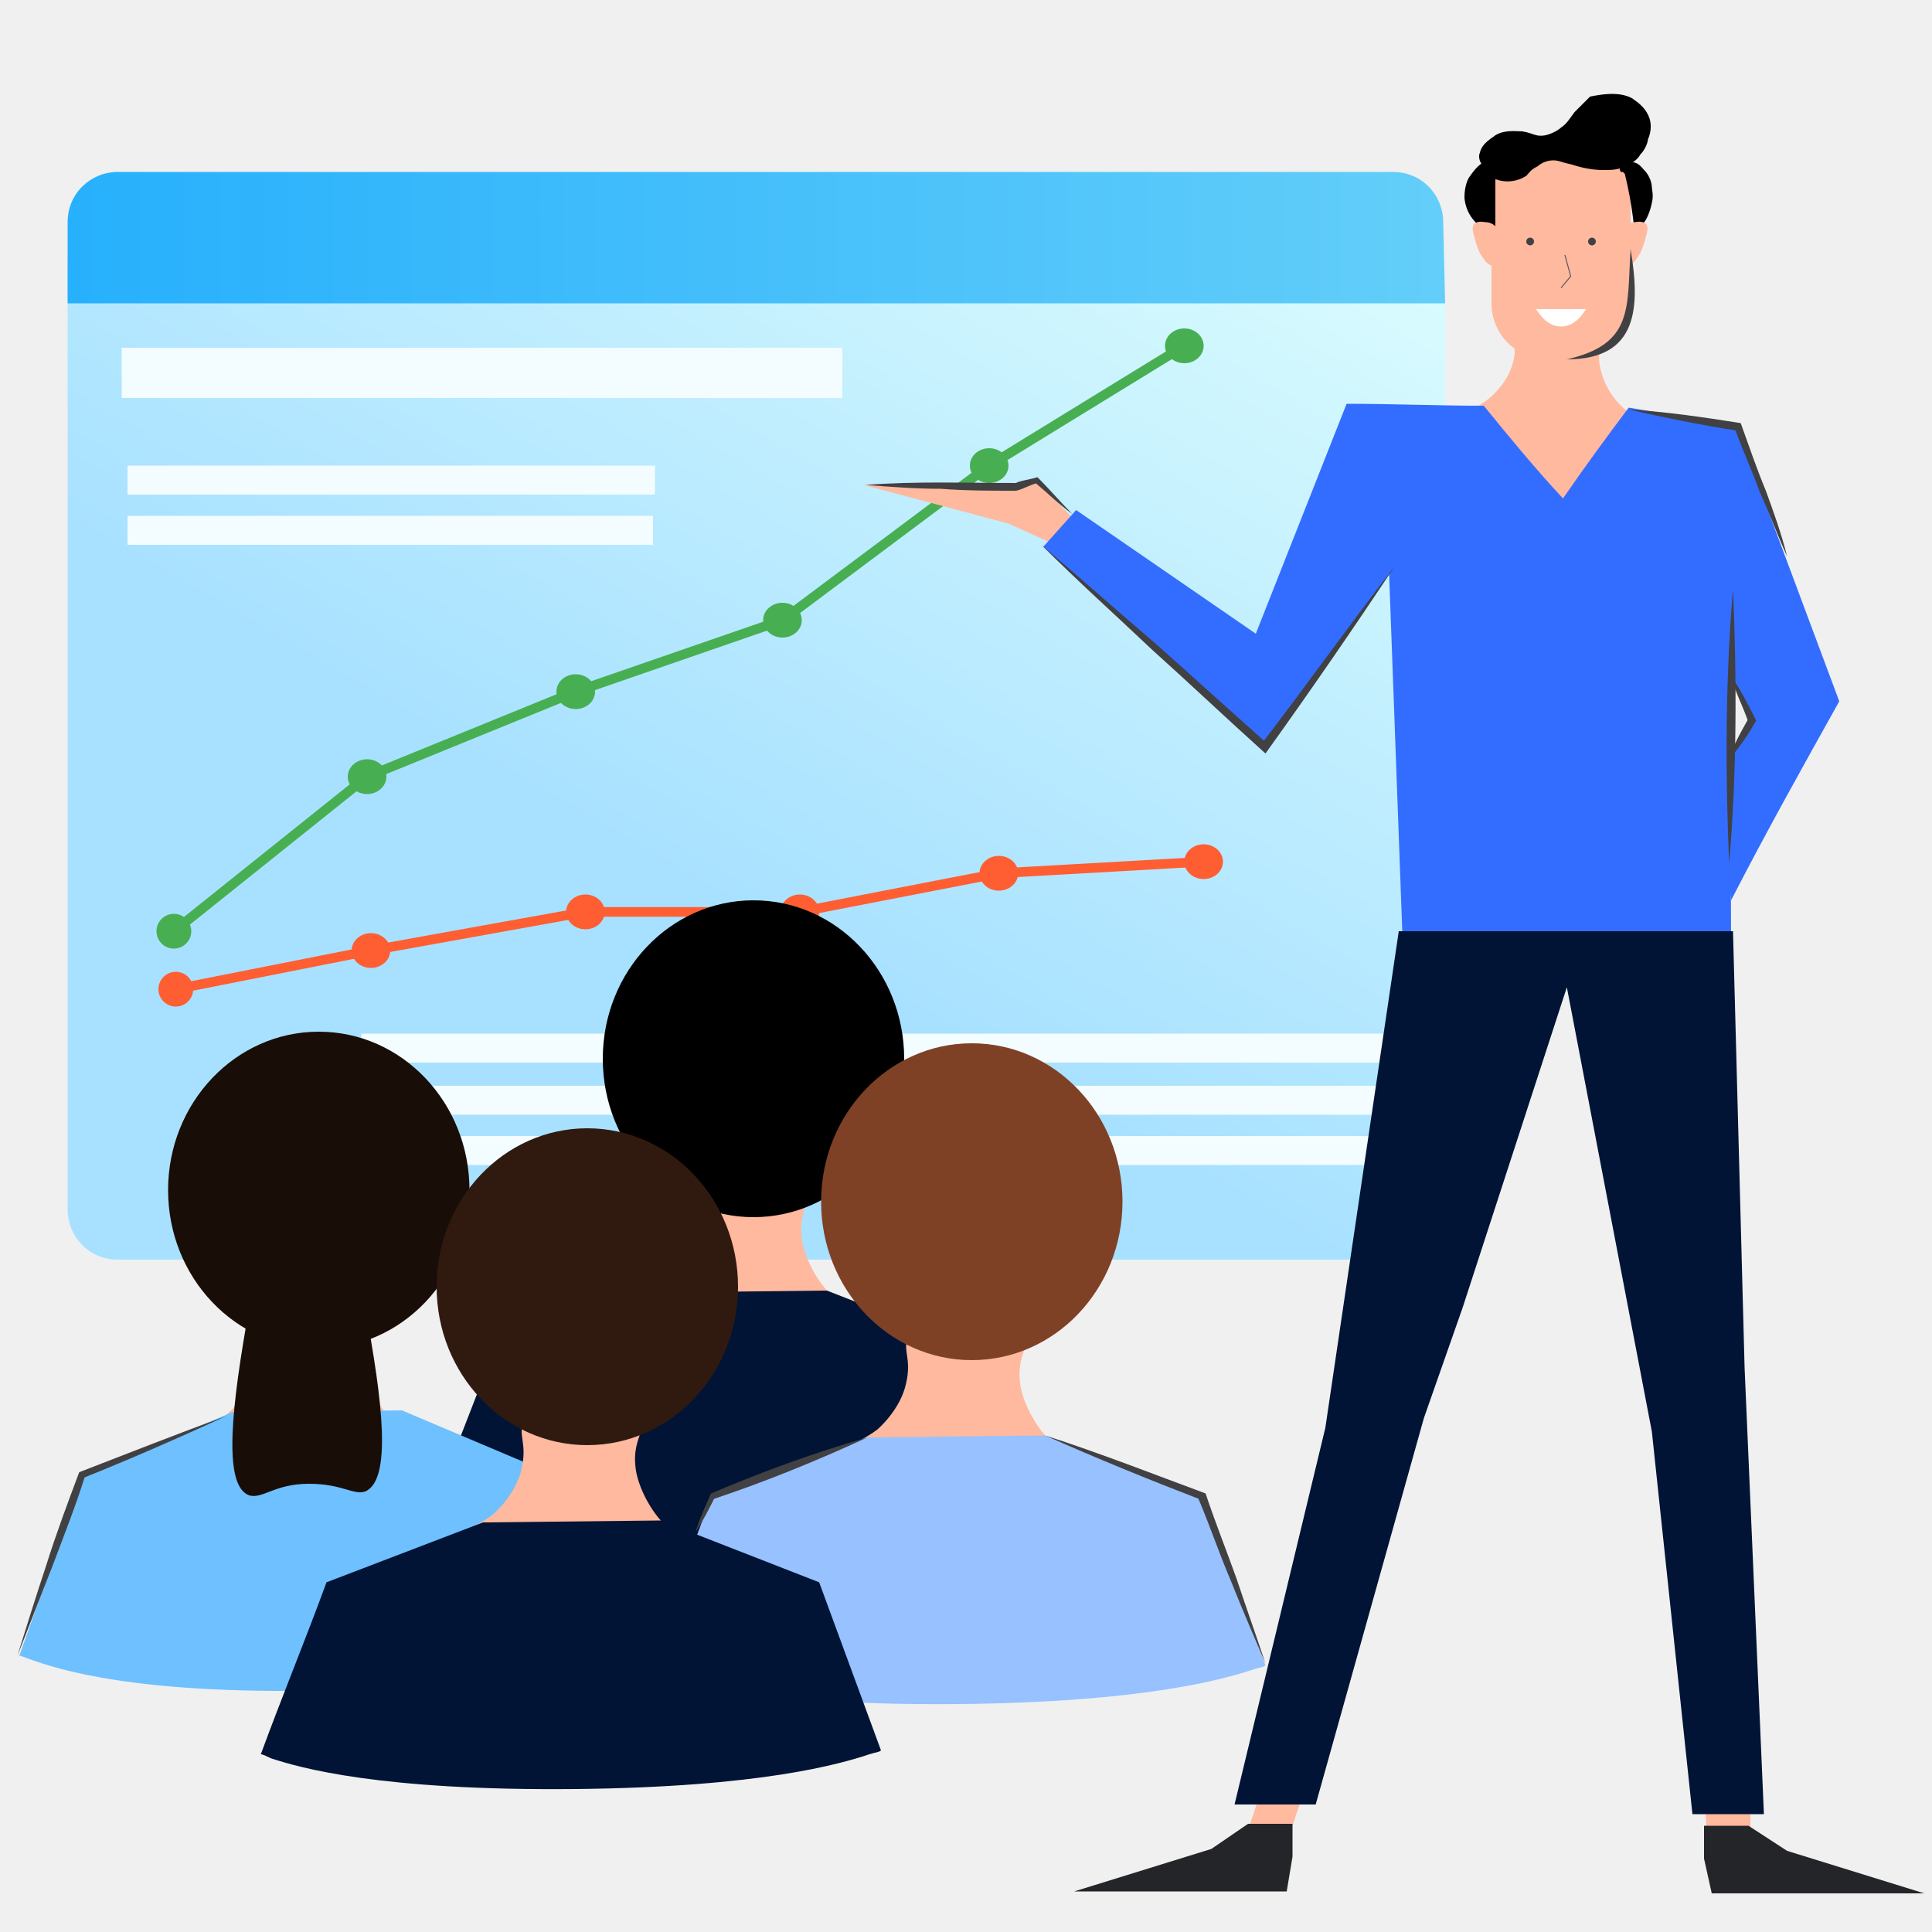
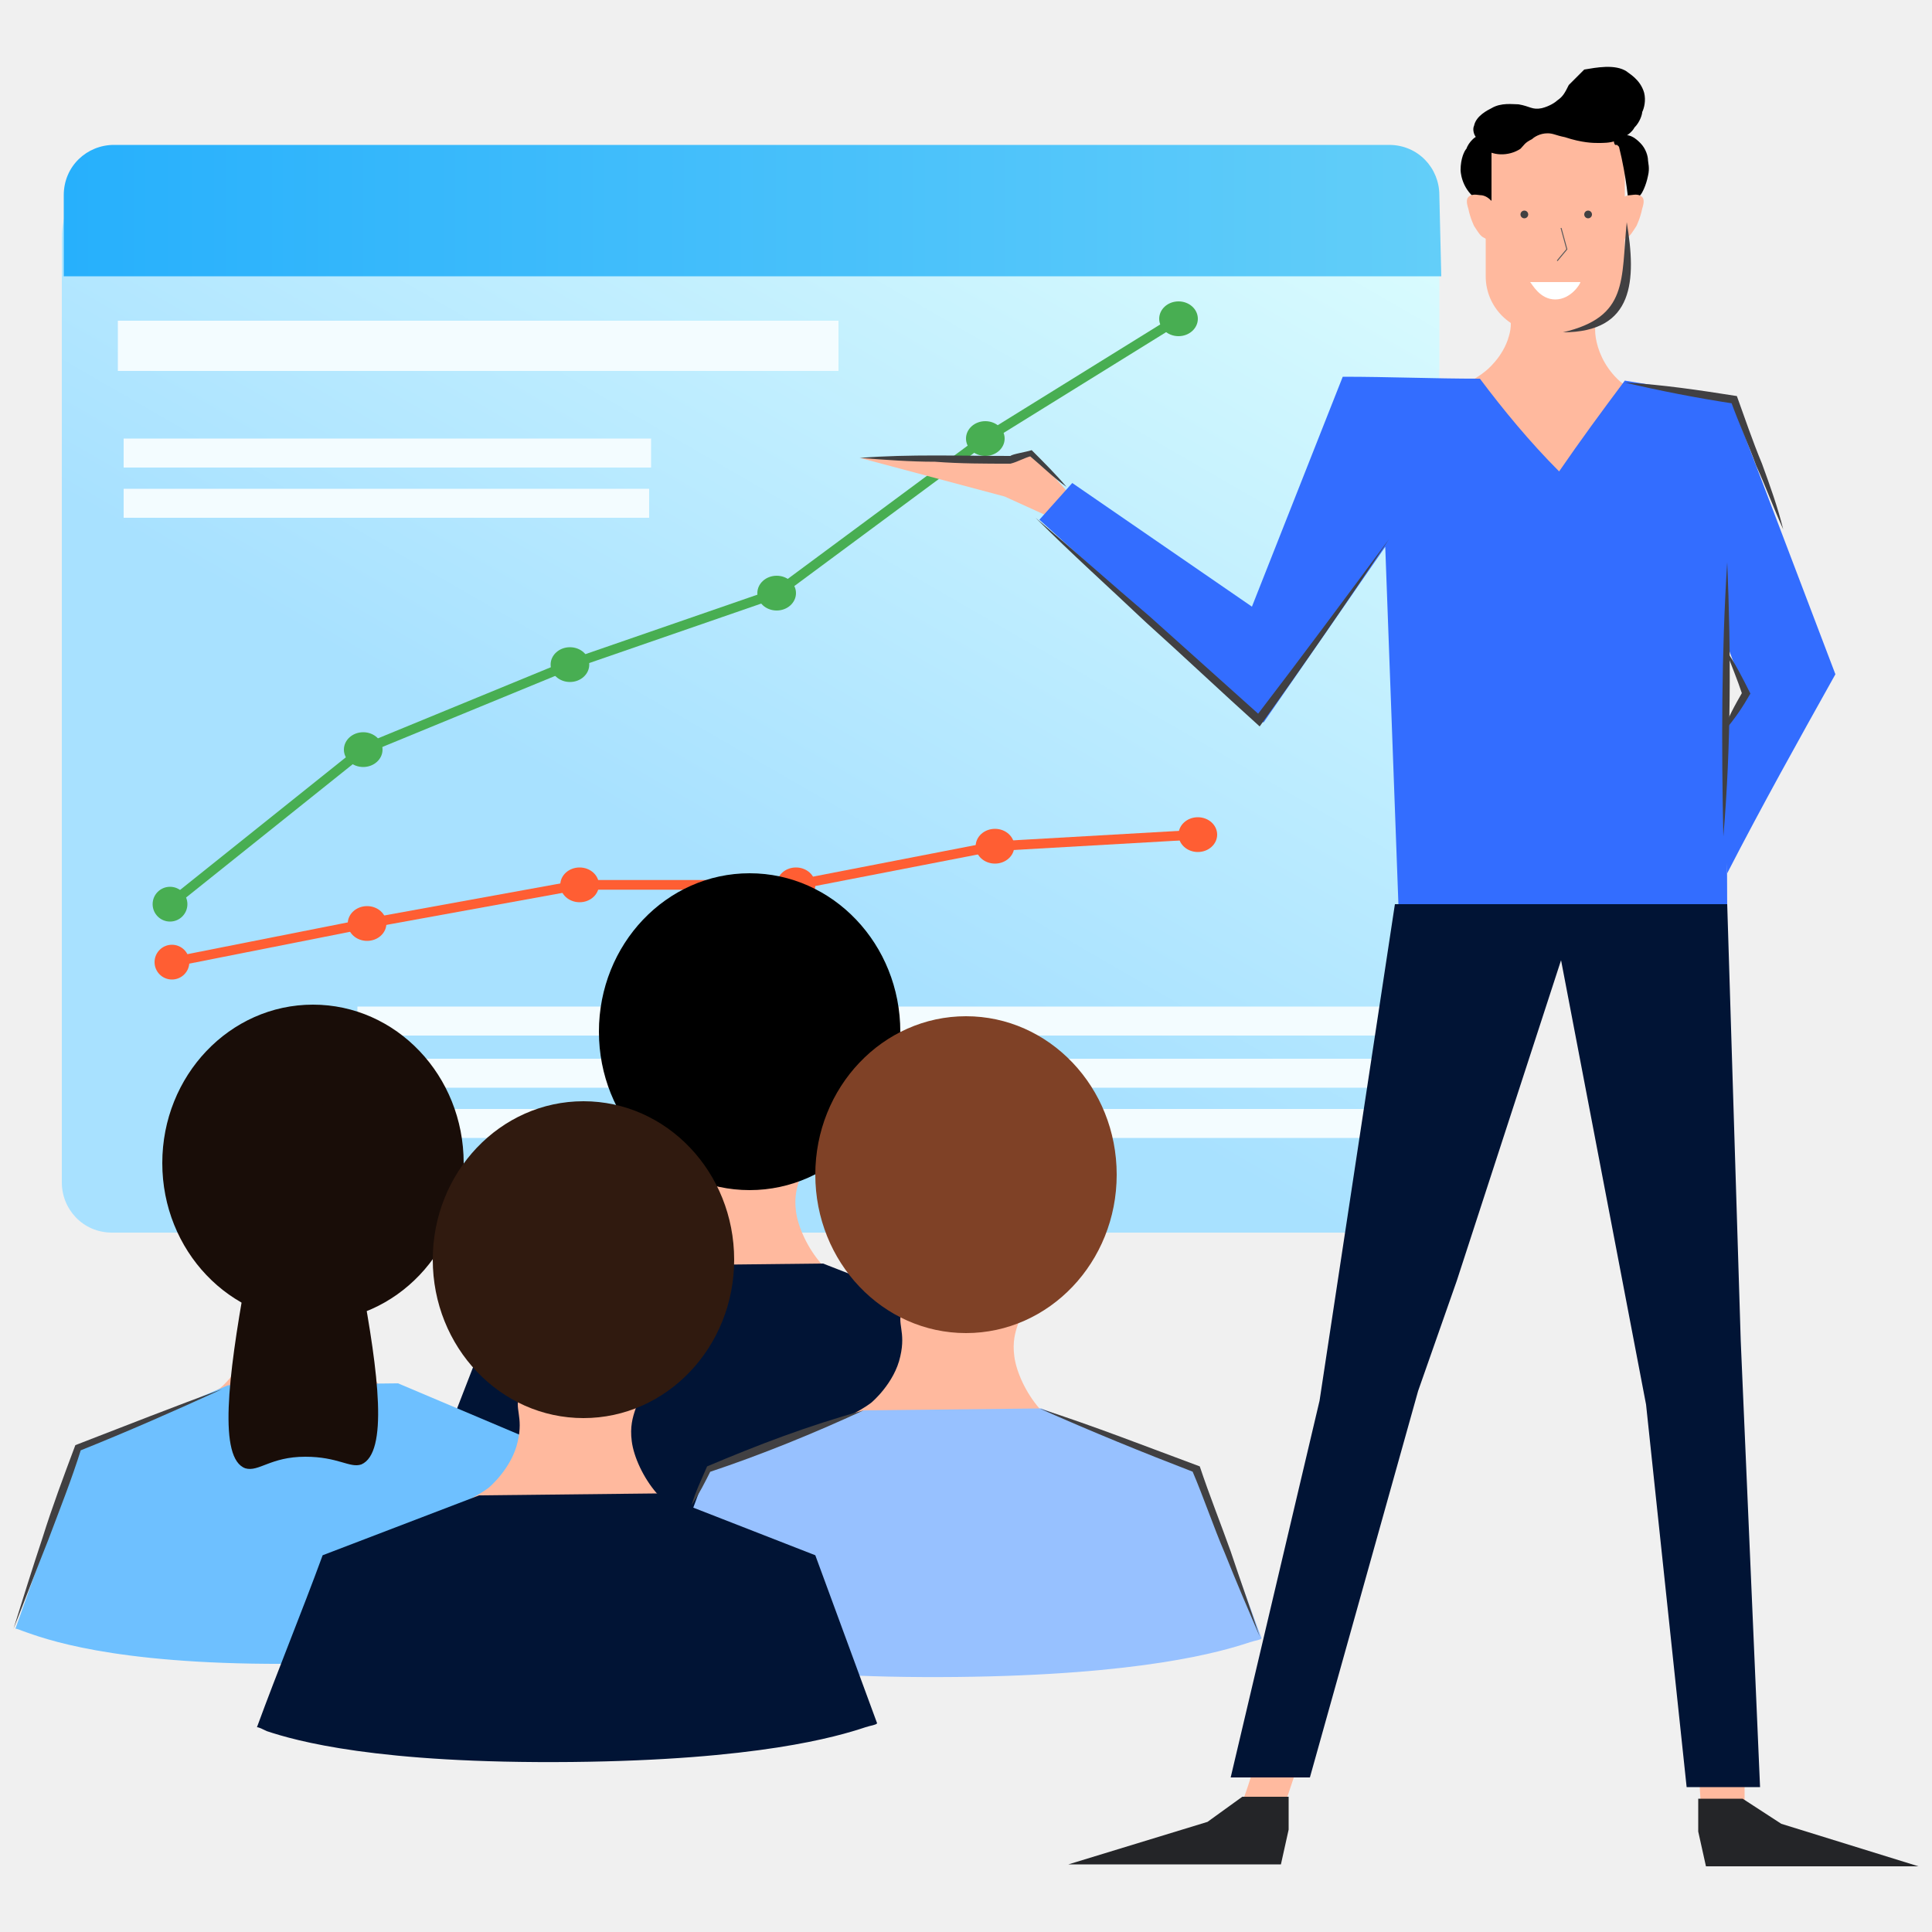
<svg xmlns="http://www.w3.org/2000/svg" version="1.1" id="Layer_1" x="0px" y="0px" viewBox="0 0 100 100" style="enable-background:new 0 0 100 100;" xml:space="preserve">
  <style type="text/css">
	.st0{fill:#FFB99E;}
	.st1{fill:#336DFF;}
	.st2{fill:url(#SVGID_1_);}
- 	.st3{fill:url(#SVGID_00000163068757862457338630000004131176813669774722_);}
+ 	.st3{fill:url(#SVGID_00000158014150915907640910000013124257328064713099_);}
	.st4{fill:#F3FCFF;}
	.st5{fill:#48AE52;}
	.st6{fill:none;stroke:#48AE52;stroke-width:0.5;stroke-miterlimit:10;}
	.st7{fill:#FF5E33;}
	.st8{fill:none;stroke:#FF5E33;stroke-width:0.5;stroke-miterlimit:10;}
	.st9{fill:#011435;}
	.st10{fill:#7F4126;}
	.st11{fill:#97C1FF;}
	.st12{fill:#FFBA9F;}
	.st13{fill:#242528;}
	.st14{fill:#FFFFFF;}
	.st15{fill:none;stroke:#58595B;stroke-width:5.000000e-02;stroke-miterlimit:10;}
	.st16{fill:#414042;}
	.st17{fill:#190D08;}
	.st18{fill:#6EC0FF;}
	.st19{fill:#301A0F;}
</style>
-   <path class="st0" d="M83,16.8c0.3,0.5-0.4,0.9-0.2,2.1c0.1,0.6,0.4,1.4,1.1,2.1c0.4,0.4,0.5,0.3,0.5,0.5c0.3,0.7-1.1,1.4-2.2,3.1  c-1.1,1.6-1.1,2.9-1.5,2.9c-0.5,0-0.4-1.3-1.6-3.2c-0.6-0.9-1-1.6-1.9-2.1c-0.6-0.4-1.2-0.5-1.2-0.8c0-0.2,0.5-0.3,1.1-0.8  c0,0,0.9-0.7,1.2-1.8c0.3-1-0.2-1.3,0.1-1.8C79,15.7,82.5,15.6,83,16.8z" />
-   <path class="st0" d="M80.1,18.6h1.4c1.6,0,2.9-1.3,2.9-2.9V10c0-1.6-1.3-2.9-2.9-2.9h-1.4c-1.6,0-2.9,1.3-2.9,2.9v5.7  C77.2,17.3,78.5,18.6,80.1,18.6z" />
-   <path d="M84.4,12.1c0.2-0.1,0.4-0.3,0.7-0.6c0.1-0.1,0.3-0.5,0.4-1c0.1-0.4,0-0.7,0-0.8c0-0.2-0.1-0.6-0.4-0.9  c-0.1-0.1-0.3-0.4-0.6-0.4c-0.2,0-0.3,0-0.3,0c0,0-0.1-0.1-0.2,0c-0.2,0.1-0.2,0.4-0.1,0.5c0,0,0,0,0.1,0c0,0,0.1,0.1,0.1,0.1  c0.4,1.6,0.5,3,0.5,3C84.3,11.9,84.4,12,84.4,12.1z" />
-   <path class="st0" d="M84,11.8c0.1-0.1,0.3-0.3,0.6-0.3c0.1,0,0.4-0.1,0.6,0.1c0.1,0.1,0.1,0.3,0,0.6c-0.1,0.5-0.3,0.9-0.3,0.9  c-0.2,0.3-0.3,0.5-0.5,0.6c-0.2,0.1-0.3,0.2-0.5,0.1C83.4,13.7,83.4,12.4,84,11.8z" />
-   <path d="M84.5,5.1c0.1,0.1,0.7,0.4,0.9,1.1c0.1,0.4,0,0.8-0.1,1c0,0.1-0.1,0.5-0.4,0.8c-0.1,0.2-0.4,0.5-1,0.7  c-0.3,0.1-0.6,0.1-0.9,0.1c-0.2,0-0.8,0-1.7-0.3c-0.5-0.1-0.6-0.2-0.9-0.2c-0.4,0-0.7,0.2-0.8,0.3c-0.4,0.2-0.4,0.3-0.6,0.5  c-0.6,0.4-1.5,0.4-2-0.1c-0.2-0.2-0.2-0.4-0.3-0.5c-0.1-0.1-0.2-0.4-0.1-0.6c0.1-0.5,0.7-0.8,0.8-0.9c0.5-0.3,1.1-0.2,1.4-0.2  c0.6,0.1,0.7,0.3,1.2,0.2c0.4-0.1,0.7-0.3,0.8-0.4c0.3-0.2,0.4-0.4,0.7-0.8c0.2-0.2,0.5-0.5,0.8-0.8C82.8,4.9,83.8,4.7,84.5,5.1z" />
-   <path d="M77.4,12.1c-0.2-0.1-0.5-0.2-0.8-0.4c0,0,0,0,0,0c-0.8-0.6-0.8-1.5-0.8-1.5c0-0.6,0.2-1,0.3-1.1c0.2-0.3,0.6-0.8,0.9-0.7  c0,0,0.2,0.1,0.2,0.5c0,0,0.1-0.1,0.2-0.1c0.2,0,0.2,0.3,0.2,0.4c0,0,0,0-0.1,0c0,0,0,0-0.1,0.1C77.4,9.6,77.4,11.9,77.4,12.1z" />
-   <path class="st0" d="M77.5,11.8c-0.1-0.1-0.3-0.3-0.6-0.3c-0.1,0-0.4-0.1-0.6,0.1c-0.1,0.1-0.1,0.3,0,0.6c0.1,0.5,0.3,0.9,0.3,0.9  c0.2,0.3,0.3,0.5,0.5,0.6c0.2,0.1,0.3,0.2,0.5,0.1C78.1,13.7,78.1,12.4,77.5,11.8z" />
-   <path class="st1" d="M84.1,21.5l5.8,0.6l5.3,14.2c-1.9,3.4-3.8,6.8-5.6,10.3l-0.5-6.7l1.4-2.7L89.3,34l-5-6.4L84.1,21.5z" />
  <g>
-     <linearGradient id="SVGID_1_" gradientUnits="userSpaceOnUse" x1="18.922" y1="29.045" x2="59.516" y2="99.356" gradientTransform="matrix(1 0 0 -1 0 102)">
-       <stop offset="0.394" style="stop-color:#A8E1FF" />
-       <stop offset="1" style="stop-color:#DCFDFE" />
-     </linearGradient>
-     <path class="st2" d="M72.1,65.2h-66c-1.5,0-2.6-1.2-2.6-2.6V13.7c0-2.2,1.7-3.9,3.9-3.9h63.5c2.2,0,3.9,1.8,3.9,3.9v48.8   C74.8,64,73.6,65.2,72.1,65.2z" />
-     <linearGradient id="SVGID_00000094599293152487851320000012733477533969866122_" gradientUnits="userSpaceOnUse" x1="3.49" y1="89.705" x2="74.78" y2="89.705" gradientTransform="matrix(1 0 0 -1 0 102)">
-       <stop offset="1.978731e-03" style="stop-color:#27B0FC" />
-       <stop offset="1" style="stop-color:#63CEF9" />
-     </linearGradient>
-     <path style="fill:url(#SVGID_00000094599293152487851320000012733477533969866122_);" d="M74.8,15.7H3.5v-4.2   c0-1.5,1.2-2.6,2.6-2.6h66c1.5,0,2.6,1.2,2.6,2.6L74.8,15.7L74.8,15.7z" />
-     <rect x="6.6" y="24.1" class="st4" width="27.3" height="1.5" />
-     <rect x="6.3" y="18" class="st4" width="37.3" height="2.6" />
-     <rect x="6.6" y="26.7" class="st4" width="27.2" height="1.5" />
-     <rect x="18.7" y="53.5" class="st4" width="53.4" height="1.5" />
-     <rect x="16" y="56.2" class="st4" width="56.1" height="1.5" />
-     <rect x="11.1" y="58.8" class="st4" width="61.1" height="1.5" />
-     <ellipse class="st5" cx="9" cy="48.2" rx="0.9" ry="0.9" />
-     <ellipse class="st5" cx="19" cy="40.2" rx="1" ry="0.9" />
-     <ellipse class="st5" cx="29.8" cy="35.8" rx="1" ry="0.9" />
-     <ellipse class="st5" cx="40.5" cy="32.1" rx="1" ry="0.9" />
-     <ellipse class="st5" cx="51.2" cy="24.1" rx="1" ry="0.9" />
-     <ellipse class="st5" cx="61.3" cy="17.9" rx="1" ry="0.9" />
-     <polyline class="st6" points="9,48.2 19,40.2 29.8,35.8 40.5,32.1 51.2,24.1 61.3,17.9  " />
-     <ellipse class="st7" cx="9.1" cy="51.2" rx="0.9" ry="0.9" />
-     <ellipse class="st7" cx="19.2" cy="49.2" rx="1" ry="0.9" />
-     <ellipse class="st7" cx="30.3" cy="47.2" rx="1" ry="0.9" />
-     <ellipse class="st7" cx="41.4" cy="47.2" rx="1" ry="0.9" />
-     <ellipse class="st7" cx="51.7" cy="45.2" rx="1" ry="0.9" />
-     <ellipse class="st7" cx="62.3" cy="44.6" rx="1" ry="0.9" />
-     <polyline class="st8" points="9.1,51.2 19.2,49.2 30.3,47.2 41.4,47.2 51.7,45.2 62.3,44.6  " />
-   </g>
-   <path class="st0" d="M41.8,61.4c0.3,0.7-0.5,1.2-0.3,2.7c0.1,0.8,0.6,1.9,1.3,2.7c0.5,0.5,0.6,0.4,0.7,0.7c0.3,1-1.4,1.9-2.8,4.1  c-1.4,2.2-1.4,3.8-2,3.8c-0.6,0-0.5-1.7-2-4.2c-0.7-1.2-1.3-2.1-2.4-2.7c-0.8-0.5-1.6-0.6-1.6-1c0-0.3,0.6-0.4,1.4-1  c0,0,1.2-1,1.5-2.4c0.3-1.3-0.2-1.7,0.1-2.4C36.7,60,41.1,59.9,41.8,61.4z" />
-   <ellipse cx="39" cy="54.8" rx="7.8" ry="8.2" />
-   <path class="st9" d="M22.1,78.9c1.1-3,2.3-5.9,3.4-8.9l8.1-3.1l9.2-0.1L51,70l3.2,8.7c-0.1,0.1-0.3,0.1-0.6,0.2  c-1.5,0.5-5.6,1.7-15.2,1.8c-10.1,0.1-14.3-1.1-15.8-1.6C22.5,79.1,22.3,79,22.1,78.9z" />
-   <polygon class="st0" points="55.5,26.8 53.7,24.9 52.5,25.2 44.7,25.1 52.2,27.1 54.4,28.1 " />
-   <path class="st0" d="M53.1,68.9c0.3,0.7-0.5,1.2-0.3,2.7c0.1,0.8,0.6,1.9,1.3,2.7c0.5,0.5,0.6,0.4,0.7,0.7c0.3,1-1.4,1.9-2.8,4.1  c-1.4,2.2-1.4,3.8-2,3.8c-0.6,0-0.5-1.7-2-4.2c-0.7-1.2-1.3-2.1-2.4-2.7c-0.8-0.5-1.6-0.6-1.6-1c0-0.3,0.6-0.4,1.4-1  c0,0,1.2-1,1.5-2.4c0.3-1.3-0.2-1.7,0.1-2.4C47.9,67.5,52.3,67.4,53.1,68.9z" />
-   <ellipse class="st10" cx="50.3" cy="62.2" rx="7.8" ry="8.2" />
-   <path class="st11" d="M33.4,86.4c1.2-3,2.3-5.9,3.4-8.9l8.1-3.1l9.2-0.1l8.2,3.2l3.2,8.7c-0.1,0.1-0.3,0.1-0.6,0.2  c-1.5,0.5-5.6,1.7-15.2,1.8c-10.1,0.1-14.3-1.1-15.8-1.6C33.7,86.5,33.5,86.4,33.4,86.4z" />
-   <path class="st1" d="M76.8,21c-2.4,0-4.7-0.1-7.1-0.1L65,32.8l-9.3-6.4L54,28.3l11.6,10.5l6.3-9.1l0.7,19h17L89.5,23  c0.1-0.3,0.3-0.6,0.4-1c-1.9-0.3-3.8-0.6-5.6-0.9c-1.2,1.6-2.3,3.1-3.4,4.7C79.5,24.3,78.1,22.6,76.8,21z" />
-   <path class="st12" d="M65.5,92c-0.3,0.8-0.5,1.6-0.8,2.4c0.7,0,1.4,0.1,2.2,0.1c0.3-0.9,0.6-1.8,0.9-2.7  C66.9,91.9,66.2,91.9,65.5,92z" />
-   <polygon class="st13" points="64.6,94.4 62.7,95.7 55.6,97.9 65.7,97.9 66.6,97.9 66.9,96.1 66.9,94.4 " />
-   <path class="st0" d="M90.6,93.2c0,0.5,0,1.1,0,1.6c-0.7,0.3-1.5,0.5-2.2,0.8c-0.1-0.9-0.1-1.8-0.2-2.6  C88.9,93.1,89.7,93.2,90.6,93.2z" />
-   <polygon class="st9" points="89.7,48.2 90.3,70.8 91.3,93.9 87.6,93.9 85.5,74.1 81.1,51.1 75.7,67.7 73.7,73.4 68.1,93.4   63.9,93.4 68.6,73.9 72.4,48.2 " />
-   <path class="st14" d="M82.1,16h-2.6c0.1,0.1,0.5,0.9,1.3,0.9C81.6,16.9,82,16.1,82.1,16z" />
-   <polyline class="st15" points="81,13.2 81.3,14.3 80.8,14.9 " />
-   <circle class="st16" cx="79.2" cy="12.5" r="0.2" />
-   <circle class="st16" cx="82.4" cy="12.5" r="0.2" />
-   <g>
+     <path class="st0" d="M82.8,15.4c0.3,0.5-0.4,0.9-0.2,2.1c0.1,0.6,0.4,1.4,1.1,2.1c0.4,0.4,0.5,0.3,0.5,0.5c0.3,0.7-1.1,1.4-2.2,3.1   c-1.1,1.6-1.1,2.9-1.5,2.9c-0.5,0-0.4-1.3-1.6-3.2c-0.6-0.9-1-1.6-1.9-2.1c-0.6-0.4-1.2-0.5-1.2-0.8c0-0.2,0.5-0.3,1.1-0.8   c0,0,0.9-0.7,1.2-1.8c0.3-1-0.2-1.3,0.1-1.8C78.8,14.3,82.2,14.2,82.8,15.4z" />
+     <path class="st0" d="M79.8,17.2h1.4c1.6,0,2.9-1.3,2.9-2.9V8.6c0-1.6-1.3-2.9-2.9-2.9h-1.4c-1.6,0-2.9,1.3-2.9,2.9v5.7   C76.9,15.9,78.2,17.2,79.8,17.2z" />
+     <path d="M84.2,10.7c0.2-0.1,0.4-0.3,0.7-0.6c0.1-0.1,0.3-0.5,0.4-1c0.1-0.4,0-0.7,0-0.8c0-0.2-0.1-0.6-0.4-0.9   C84.8,7.3,84.5,7,84.2,7c-0.2,0-0.3,0-0.3,0s-0.1-0.1-0.2,0c-0.2,0.1-0.2,0.4-0.1,0.5c0,0,0,0,0.1,0l0.1,0.1c0.4,1.6,0.5,3,0.5,3   C84.1,10.5,84.2,10.6,84.2,10.7z" />
+     <path class="st0" d="M83.8,10.4c0.1-0.1,0.3-0.3,0.6-0.3c0.1,0,0.4-0.1,0.6,0.1c0.1,0.1,0.1,0.3,0,0.6c-0.1,0.5-0.3,0.9-0.3,0.9   c-0.2,0.3-0.3,0.5-0.5,0.6s-0.3,0.2-0.5,0.1C83.2,12.3,83.2,11,83.8,10.4z" />
+     <path d="M84.2,3.7c0.1,0.1,0.7,0.4,0.9,1.1c0.1,0.4,0,0.8-0.1,1c0,0.1-0.1,0.5-0.4,0.8c-0.1,0.2-0.4,0.5-1,0.7   c-0.3,0.1-0.6,0.1-0.9,0.1c-0.2,0-0.8,0-1.7-0.3c-0.5-0.1-0.6-0.2-0.9-0.2c-0.4,0-0.7,0.2-0.8,0.3c-0.4,0.2-0.4,0.3-0.6,0.5   c-0.6,0.4-1.5,0.4-2-0.1c-0.2-0.2-0.2-0.4-0.3-0.5c-0.1-0.1-0.2-0.4-0.1-0.6C76.4,6,77,5.7,77.2,5.6c0.5-0.3,1.1-0.2,1.4-0.2   c0.6,0.1,0.7,0.3,1.2,0.2c0.4-0.1,0.7-0.3,0.8-0.4C80.9,5,81,4.8,81.2,4.4c0.2-0.2,0.5-0.5,0.8-0.8C82.6,3.5,83.6,3.3,84.2,3.7z" />
+     <path d="M77.2,10.7c-0.2-0.1-0.5-0.2-0.8-0.4l0,0c-0.8-0.6-0.8-1.5-0.8-1.5c0-0.6,0.2-1,0.3-1.1C76,7.4,76.4,6.9,76.8,7   c0,0,0.2,0.1,0.2,0.5c0,0,0.1-0.1,0.2-0.1c0.2,0,0.2,0.3,0.2,0.4c0,0,0,0-0.1,0c0,0,0,0-0.1,0.1C77.2,8.2,77.2,10.5,77.2,10.7z" />
+     <path class="st0" d="M77.2,10.4c-0.1-0.1-0.3-0.3-0.6-0.3c-0.1,0-0.4-0.1-0.6,0.1c-0.1,0.1-0.1,0.3,0,0.6c0.1,0.5,0.3,0.9,0.3,0.9   c0.2,0.3,0.3,0.5,0.5,0.6s0.3,0.2,0.5,0.1C77.8,12.3,77.8,11,77.2,10.4z" />
+     <path class="st1" d="M83.8,20.1l5.8,0.6L95,34.9c-1.9,3.4-3.8,6.8-5.6,10.3l-0.5-6.7l1.4-2.7l-1.2-3.2l-5-6.4L83.8,20.1z" />
    <g>
-       <path class="st16" d="M89.7,30.5c0.2,4.7,0.2,9.5-0.2,14.2C89.3,40,89.3,35.2,89.7,30.5L89.7,30.5z" />
+       <linearGradient id="SVGID_1_" gradientUnits="userSpaceOnUse" x1="18.648" y1="1049.57" x2="59.277" y2="979.199" gradientTransform="matrix(1 0 0 1 0 -978)">
+         <stop offset="0.394" style="stop-color:#A8E1FF" />
+         <stop offset="1" style="stop-color:#DCFDFE" />
+       </linearGradient>
+       <path class="st2" d="M71.8,63.8h-66c-1.5,0-2.6-1.2-2.6-2.6V12.3c0-2.2,1.7-3.9,3.9-3.9h63.5c2.2,0,3.9,1.8,3.9,3.9v48.8    C74.6,62.6,73.3,63.8,71.8,63.8z" />
+       <linearGradient id="SVGID_00000168832721012226195890000005848288228502955166_" gradientUnits="userSpaceOnUse" x1="3.25" y1="988.87" x2="74.55" y2="988.87" gradientTransform="matrix(1 0 0 1 0 -978)">
+         <stop offset="1.978731e-03" style="stop-color:#27B0FC" />
+         <stop offset="1" style="stop-color:#63CEF9" />
+       </linearGradient>
+       <path style="fill:url(#SVGID_00000168832721012226195890000005848288228502955166_);" d="M74.6,14.3H3.3v-4.2    c0-1.5,1.2-2.6,2.6-2.6h66c1.5,0,2.6,1.2,2.6,2.6L74.6,14.3L74.6,14.3z" />
+       <rect x="6.4" y="22.7" class="st4" width="27.3" height="1.5" />
+       <rect x="6.1" y="16.6" class="st4" width="37.3" height="2.6" />
+       <rect x="6.4" y="25.3" class="st4" width="27.2" height="1.5" />
+       <rect x="18.5" y="52.1" class="st4" width="53.4" height="1.5" />
+       <rect x="15.8" y="54.8" class="st4" width="56.1" height="1.5" />
+       <rect x="10.9" y="57.4" class="st4" width="61.1" height="1.5" />
+       <ellipse class="st5" cx="8.8" cy="46.8" rx="0.9" ry="0.9" />
+       <ellipse class="st5" cx="18.8" cy="38.8" rx="1" ry="0.9" />
+       <ellipse class="st5" cx="29.5" cy="34.4" rx="1" ry="0.9" />
+       <ellipse class="st5" cx="40.2" cy="30.7" rx="1" ry="0.9" />
+       <ellipse class="st5" cx="51" cy="22.7" rx="1" ry="0.9" />
+       <ellipse class="st5" cx="61" cy="16.5" rx="1" ry="0.9" />
+       <polyline class="st6" points="8.8,46.8 18.8,38.8 29.5,34.4 40.2,30.7 51,22.7 61,16.5   " />
+       <ellipse class="st7" cx="8.9" cy="49.8" rx="0.9" ry="0.9" />
+       <ellipse class="st7" cx="19" cy="47.8" rx="1" ry="0.9" />
+       <ellipse class="st7" cx="30" cy="45.8" rx="1" ry="0.9" />
+       <ellipse class="st7" cx="41.2" cy="45.8" rx="1" ry="0.9" />
+       <ellipse class="st7" cx="51.5" cy="43.8" rx="1" ry="0.9" />
+       <ellipse class="st7" cx="62" cy="43.2" rx="1" ry="0.9" />
+       <polyline class="st8" points="8.9,49.8 19,47.8 30,45.8 41.2,45.8 51.5,43.8 62,43.2   " />
+     </g>
+     <path class="st0" d="M41.5,60c0.3,0.7-0.5,1.2-0.3,2.7c0.1,0.8,0.6,1.9,1.3,2.7c0.5,0.5,0.6,0.4,0.7,0.7c0.3,1-1.4,1.9-2.8,4.1   C39,72.4,39,74,38.5,74s-0.5-1.7-2-4.2c-0.7-1.2-1.3-2.1-2.4-2.7c-0.8-0.5-1.6-0.6-1.6-1c0-0.3,0.6-0.4,1.4-1c0,0,1.2-1,1.5-2.4   c0.3-1.3-0.2-1.7,0.1-2.4C36.5,58.6,40.8,58.5,41.5,60z" />
+     <ellipse cx="38.8" cy="53.4" rx="7.8" ry="8.2" />
+     <path class="st9" d="M21.9,77.5c1.1-3,2.3-5.9,3.4-8.9l8.1-3.1l9.2-0.1l8.2,3.2l3.2,8.7c-0.1,0.1-0.3,0.1-0.6,0.2   c-1.5,0.5-5.6,1.7-15.2,1.8c-10.1,0.1-14.3-1.1-15.8-1.6C22.2,77.7,22,77.6,21.9,77.5z" />
+     <polygon class="st0" points="55.2,25.4 53.5,23.5 52.2,23.8 44.5,23.7 52,25.7 54.2,26.7  " />
+     <path class="st0" d="M52.8,67.5c0.3,0.7-0.5,1.2-0.3,2.7c0.1,0.8,0.6,1.9,1.3,2.7c0.5,0.5,0.6,0.4,0.7,0.7c0.3,1-1.4,1.9-2.8,4.1   c-1.4,2.2-1.4,3.8-2,3.8s-0.5-1.7-2-4.2c-0.7-1.2-1.3-2.1-2.4-2.7c-0.8-0.5-1.6-0.6-1.6-1c0-0.3,0.6-0.4,1.4-1c0,0,1.2-1,1.5-2.4   c0.3-1.3-0.2-1.7,0.1-2.4C47.7,66.1,52,66,52.8,67.5z" />
+     <ellipse class="st10" cx="50" cy="60.8" rx="7.8" ry="8.2" />
+     <path class="st11" d="M33.2,85c1.2-3,2.3-5.9,3.4-8.9l8.1-3.1l9.2-0.1l8.2,3.2l3.2,8.7c-0.1,0.1-0.3,0.1-0.6,0.2   c-1.5,0.5-5.6,1.7-15.2,1.8c-10.1,0.1-14.3-1.1-15.8-1.6C33.5,85.1,33.2,85,33.2,85z" />
+     <path class="st1" d="M76.6,19.6c-2.4,0-4.7-0.1-7.1-0.1l-4.7,11.9L55.5,25l-1.7,1.9l11.6,10.5l6.3-9.1l0.7,19h17l-0.1-25.7   c0.1-0.3,0.3-0.6,0.4-1c-1.9-0.3-3.8-0.6-5.6-0.9c-1.2,1.6-2.3,3.1-3.4,4.7C79.2,22.9,77.8,21.2,76.6,19.6z" />
+     <path class="st12" d="M65.2,90.6c-0.3,0.8-0.5,1.6-0.8,2.4c0.7,0,1.4,0.1,2.2,0.1c0.3-0.9,0.6-1.8,0.9-2.7   C66.7,90.5,65.9,90.5,65.2,90.6z" />
+     <polygon class="st13" points="64.3,93 62.5,94.3 55.3,96.5 65.4,96.5 66.3,96.5 66.7,94.7 66.7,93  " />
+     <path class="st0" d="M90.3,91.8c0,0.5,0,1.1,0,1.6c-0.7,0.3-1.5,0.5-2.2,0.8c-0.1-0.9-0.1-1.8-0.2-2.6   C88.7,91.7,89.4,91.8,90.3,91.8z" />
+     <polygon class="st9" points="89.4,46.8 90.1,69.4 91.1,92.5 87.3,92.5 85.2,72.7 80.8,49.7 75.4,66.3 73.4,72 67.8,92 63.7,92    68.3,72.5 72.2,46.8  " />
+     <path class="st14" d="M81.8,14.6h-2.6c0.1,0.1,0.5,0.9,1.3,0.9C81.3,15.5,81.8,14.7,81.8,14.6z" />
+     <polyline class="st15" points="80.8,11.8 81.1,12.9 80.6,13.5  " />
+     <circle class="st16" cx="78.9" cy="11.1" r="0.2" />
+     <circle class="st16" cx="82.2" cy="11.1" r="0.2" />
+     <g>
+       <g>
+         <path class="st16" d="M89.4,29.1c0.2,4.7,0.2,9.5-0.2,14.2C89.1,38.6,89.1,33.8,89.4,29.1L89.4,29.1z" />
+       </g>
+       <g>
+         <path class="st16" d="M89.3,33.6c0.5,0.7,0.9,1.5,1.3,2.3c-0.4,0.7-0.8,1.3-1.4,2c0.2-0.7,0.6-1.4,1-2.1V36     C89.9,35.1,89.6,34.4,89.3,33.6L89.3,33.6z" />
+       </g>
+       <g>
+         <path class="st16" d="M71.9,27.9c-2.2,3.3-4.4,6.5-6.7,9.7c-2-1.8-3.9-3.6-5.9-5.4c-1.9-1.8-3.8-3.5-5.7-5.4     c2,1.7,3.9,3.4,5.9,5.1c1.9,1.7,3.9,3.5,5.8,5.2H65C67.3,34.1,69.6,31,71.9,27.9L71.9,27.9z" />
+       </g>
+       <g>
+         <path class="st16" d="M84.2,11.5c0.5,3,0.4,5.7-3.3,5.7C84.3,16.4,83.9,14.5,84.2,11.5L84.2,11.5z" />
+       </g>
+       <g>
+         <path class="st16" d="M55.2,25.2c-0.7-0.5-1.3-1.1-1.9-1.6h0.1c-0.4,0.1-0.7,0.3-1.1,0.4c-1.3,0-2.6,0-3.9-0.1     c-1.3,0-2.6-0.1-3.9-0.2c2.6-0.2,5.2-0.1,7.8-0.1c0.1-0.1,0.8-0.2,1.1-0.3C54,23.9,54.7,24.6,55.2,25.2L55.2,25.2z" />
+       </g>
+       <g>
+         <path class="st16" d="M84.1,19.8c1.9,0.1,3.9,0.4,5.8,0.7c0.4,1.1,0.8,2.3,1.3,3.5c0.4,1.1,0.8,2.2,1.1,3.4     c-0.5-1.1-0.9-2.2-1.4-3.3c-0.4-1.1-0.9-2.2-1.3-3.3l0.2,0.1C87.8,20.6,85.8,20.2,84.1,19.8L84.1,19.8z" />
+       </g>
+     </g>
+     <polygon class="st13" points="90.2,93.1 92.2,94.4 99.3,96.6 89.2,96.6 88.3,96.6 87.9,94.8 87.9,93.1  " />
+     <path class="st0" d="M19,66.8c0.4,0.7-0.5,1.2-0.3,2.7c0.1,0.8,0.6,1.9,1.3,2.7c0.5,0.5,0.6,0.4,0.7,0.7c0.3,1-1.4,1.9-2.8,4.1   c-1.4,2.2-1.4,3.8-2,3.8c-0.6,0-0.5-1.7-2-4.2c-0.7-1.2-1.3-2.1-2.4-2.7c-0.8-0.5-1.6-0.6-1.6-1c0-0.3,0.6-0.4,1.4-1   c0.1,0,1.2-1,1.6-2.4c0.3-1.3-0.2-1.7,0.1-2.4C13.9,65.4,18.2,65.3,19,66.8z" />
+     <ellipse class="st17" cx="16.2" cy="60.2" rx="7.8" ry="8.2" />
+     <path class="st18" d="M0.8,84.3C1.9,81.2,3,78.1,4.1,75l7.7-3.3l8.8-0.1l7.8,3.3l3.1,9.1c-0.1,0.1-0.3,0.1-0.6,0.2   c-1.5,0.5-5.4,1.8-14.5,1.9c-9.6,0.2-13.6-1.1-15-1.6C1.1,84.4,0.9,84.3,0.8,84.3z" />
+     <path class="st17" d="M18.7,66.3c0.9,4.8,1.4,8.9,0,9.5c-0.6,0.2-1.2-0.4-2.9-0.4c-1.8,0-2.4,0.8-3.1,0.6c-1.4-0.5-0.9-4.7,0-9.7   c1.3-7.2,1.9-10.7,3-10.7C16.7,55.6,17.2,59.2,18.7,66.3z" />
+     <path class="st0" d="M33,71.9c0.3,0.7-0.5,1.2-0.3,2.7c0.1,0.8,0.6,1.9,1.3,2.7c0.5,0.5,0.6,0.4,0.7,0.7c0.3,1-1.4,1.9-2.8,4.1   s-1.4,3.8-2,3.8c-0.6,0-0.5-1.7-2-4.2c-0.7-1.2-1.3-2.1-2.4-2.7c-0.8-0.5-1.6-0.6-1.6-1c0-0.3,0.6-0.4,1.4-1c0,0,1.2-1,1.5-2.4   c0.3-1.3-0.2-1.7,0.1-2.4C27.8,70.5,32.2,70.4,33,71.9z" />
+     <ellipse class="st19" cx="30.2" cy="65.2" rx="7.8" ry="8.2" />
+     <path class="st9" d="M13.3,89.4c1.1-3,2.3-5.9,3.4-8.9l8.1-3.1l9.2-0.1l8.2,3.2l3.2,8.7c-0.1,0.1-0.3,0.1-0.6,0.2   c-1.5,0.5-5.6,1.7-15.2,1.8c-10.1,0.1-14.3-1.1-15.8-1.6C13.6,89.5,13.4,89.4,13.3,89.4z" />
+     <g>
+       <path class="st16" d="M11.5,71.9c-2.4,1.1-4.9,2.2-7.4,3.2L4.2,75c-0.5,1.6-1.1,3.1-1.7,4.7c-0.6,1.5-1.2,3.1-1.8,4.6    c0.5-1.6,1-3.2,1.5-4.7c0.5-1.6,1.1-3.2,1.7-4.8C6.5,73.8,9,72.8,11.5,71.9L11.5,71.9z" />
    </g>
    <g>
-       <path class="st16" d="M89.6,35c0.5,0.7,0.9,1.5,1.3,2.3c-0.4,0.7-0.8,1.3-1.4,2c0.2-0.7,0.6-1.4,1-2.1l0,0.2    C90.2,36.5,89.8,35.8,89.6,35L89.6,35z" />
+       <path class="st16" d="M44.7,73c-2.6,1.2-5.3,2.3-8,3.2l0.1-0.1c-0.3,0.6-0.6,1.2-1,1.8c0.2-0.7,0.5-1.3,0.8-2l0,0    C39.2,74.8,41.8,73.8,44.7,73L44.7,73z" />
    </g>
    <g>
-       <path class="st16" d="M72.2,29.3c-2.2,3.3-4.4,6.5-6.7,9.7c-2-1.8-3.9-3.6-5.9-5.4c-1.9-1.8-3.8-3.5-5.7-5.4    c2,1.7,3.9,3.4,5.9,5.1c1.9,1.7,3.9,3.5,5.8,5.2l-0.3,0C67.6,35.5,69.8,32.4,72.2,29.3L72.2,29.3z" />
-     </g>
-     <g>
-       <path class="st16" d="M84.4,12.9c0.5,3,0.4,5.7-3.3,5.7C84.6,17.8,84.2,15.9,84.4,12.9L84.4,12.9z" />
-     </g>
-     <g>
-       <path class="st16" d="M55.5,26.6c-0.7-0.5-1.3-1.1-1.9-1.6l0.1,0c-0.4,0.1-0.7,0.3-1.1,0.4c-1.3,0-2.6,0-3.9-0.1    c-1.3,0-2.6-0.1-3.9-0.2c2.6-0.2,5.2-0.1,7.8-0.1c0.1-0.1,0.8-0.2,1.1-0.3C54.3,25.3,54.9,26,55.5,26.6L55.5,26.6z" />
-     </g>
-     <g>
-       <path class="st16" d="M84.3,21.2c1.9,0.1,3.9,0.4,5.8,0.7c0.4,1.1,0.8,2.3,1.3,3.5c0.4,1.1,0.8,2.2,1.1,3.4    c-0.5-1.1-0.9-2.2-1.4-3.3c-0.4-1.1-0.9-2.2-1.3-3.3l0.2,0.1C88,22,86.1,21.6,84.3,21.2L84.3,21.2z" />
+       <path class="st16" d="M53.8,72.9c2.8,0.9,5.6,2,8.3,3c0.5,1.5,1.1,3,1.6,4.4c0.5,1.5,1,2.9,1.5,4.4c-0.6-1.4-1.2-2.8-1.8-4.3    c-0.6-1.4-1.1-2.9-1.7-4.3l0.1,0.1C59.2,75.2,56.5,74.1,53.8,72.9L53.8,72.9z" />
    </g>
  </g>
-   <polygon class="st13" points="90.5,94.5 92.5,95.8 99.6,98 89.4,98 88.6,98 88.2,96.2 88.2,94.5 " />
-   <path class="st0" d="M19.3,68.2c0.4,0.7-0.5,1.2-0.3,2.7c0.1,0.8,0.6,1.9,1.3,2.7c0.5,0.5,0.6,0.4,0.7,0.7c0.3,1-1.4,1.9-2.8,4.1  c-1.4,2.2-1.4,3.8-2,3.8c-0.6,0-0.5-1.7-2-4.2c-0.7-1.2-1.3-2.1-2.4-2.7c-0.8-0.5-1.6-0.6-1.6-1c0-0.3,0.6-0.4,1.4-1  c0.1,0,1.2-1,1.6-2.4c0.3-1.3-0.2-1.7,0.1-2.4C14.1,66.8,18.5,66.7,19.3,68.2z" />
-   <ellipse class="st17" cx="16.5" cy="61.6" rx="7.8" ry="8.2" />
-   <path class="st18" d="M1,85.7c1.1-3.1,2.2-6.2,3.3-9.3l7.7-3.3l8.8-0.1l7.8,3.3l3.1,9.1c-0.1,0.1-0.3,0.1-0.6,0.2  c-1.5,0.5-5.4,1.8-14.5,1.9C7,87.7,3,86.4,1.6,85.9C1.3,85.8,1.1,85.7,1,85.7z" />
-   <path class="st17" d="M18.9,67.7c0.9,4.8,1.4,8.9,0,9.5c-0.6,0.2-1.2-0.4-2.9-0.4c-1.8,0-2.4,0.8-3.1,0.6c-1.4-0.5-0.9-4.7,0-9.7  c1.3-7.2,1.9-10.7,3-10.7C16.9,57,17.5,60.6,18.9,67.7z" />
-   <path class="st0" d="M33.2,73.3c0.3,0.7-0.5,1.2-0.3,2.7c0.1,0.8,0.6,1.9,1.3,2.7c0.5,0.5,0.6,0.4,0.7,0.7c0.3,1-1.4,1.9-2.8,4.1  c-1.4,2.2-1.4,3.8-2,3.8c-0.6,0-0.5-1.7-2-4.2c-0.7-1.2-1.3-2.1-2.4-2.7c-0.8-0.5-1.6-0.6-1.6-1c0-0.3,0.6-0.4,1.4-1  c0,0,1.2-1,1.5-2.4c0.3-1.3-0.2-1.7,0.1-2.4C28,71.9,32.5,71.8,33.2,73.3z" />
-   <ellipse class="st19" cx="30.4" cy="66.6" rx="7.8" ry="8.2" />
-   <path class="st9" d="M13.5,90.8c1.1-3,2.3-5.9,3.4-8.9l8.1-3.1l9.2-0.1l8.2,3.2l3.2,8.7c-0.1,0.1-0.3,0.1-0.6,0.2  c-1.5,0.5-5.6,1.7-15.2,1.8c-10.1,0.1-14.3-1.1-15.8-1.6C13.8,90.9,13.6,90.8,13.5,90.8z" />
-   <g>
-     <path class="st16" d="M11.7,73.3c-2.4,1.1-4.9,2.2-7.4,3.2l0.1-0.1c-0.5,1.6-1.1,3.1-1.7,4.7c-0.6,1.5-1.2,3.1-1.8,4.6   c0.5-1.6,1-3.2,1.5-4.7c0.5-1.6,1.1-3.2,1.7-4.8C6.7,75.2,9.2,74.2,11.7,73.3L11.7,73.3z" />
-   </g>
-   <g>
-     <path class="st16" d="M44.9,74.4c-2.6,1.2-5.3,2.3-8,3.2l0.1-0.1c-0.3,0.6-0.6,1.2-1,1.8c0.2-0.7,0.5-1.3,0.8-2l0,0   C39.4,76.2,42.1,75.2,44.9,74.4L44.9,74.4z" />
-   </g>
-   <g>
-     <path class="st16" d="M54.1,74.3c2.8,0.9,5.6,2,8.3,3c0.5,1.5,1.1,3,1.6,4.4c0.5,1.5,1,2.9,1.5,4.4c-0.6-1.4-1.2-2.8-1.8-4.3   c-0.6-1.4-1.1-2.9-1.7-4.3l0.1,0.1C59.5,76.6,56.8,75.5,54.1,74.3L54.1,74.3z" />
-   </g>
</svg>
